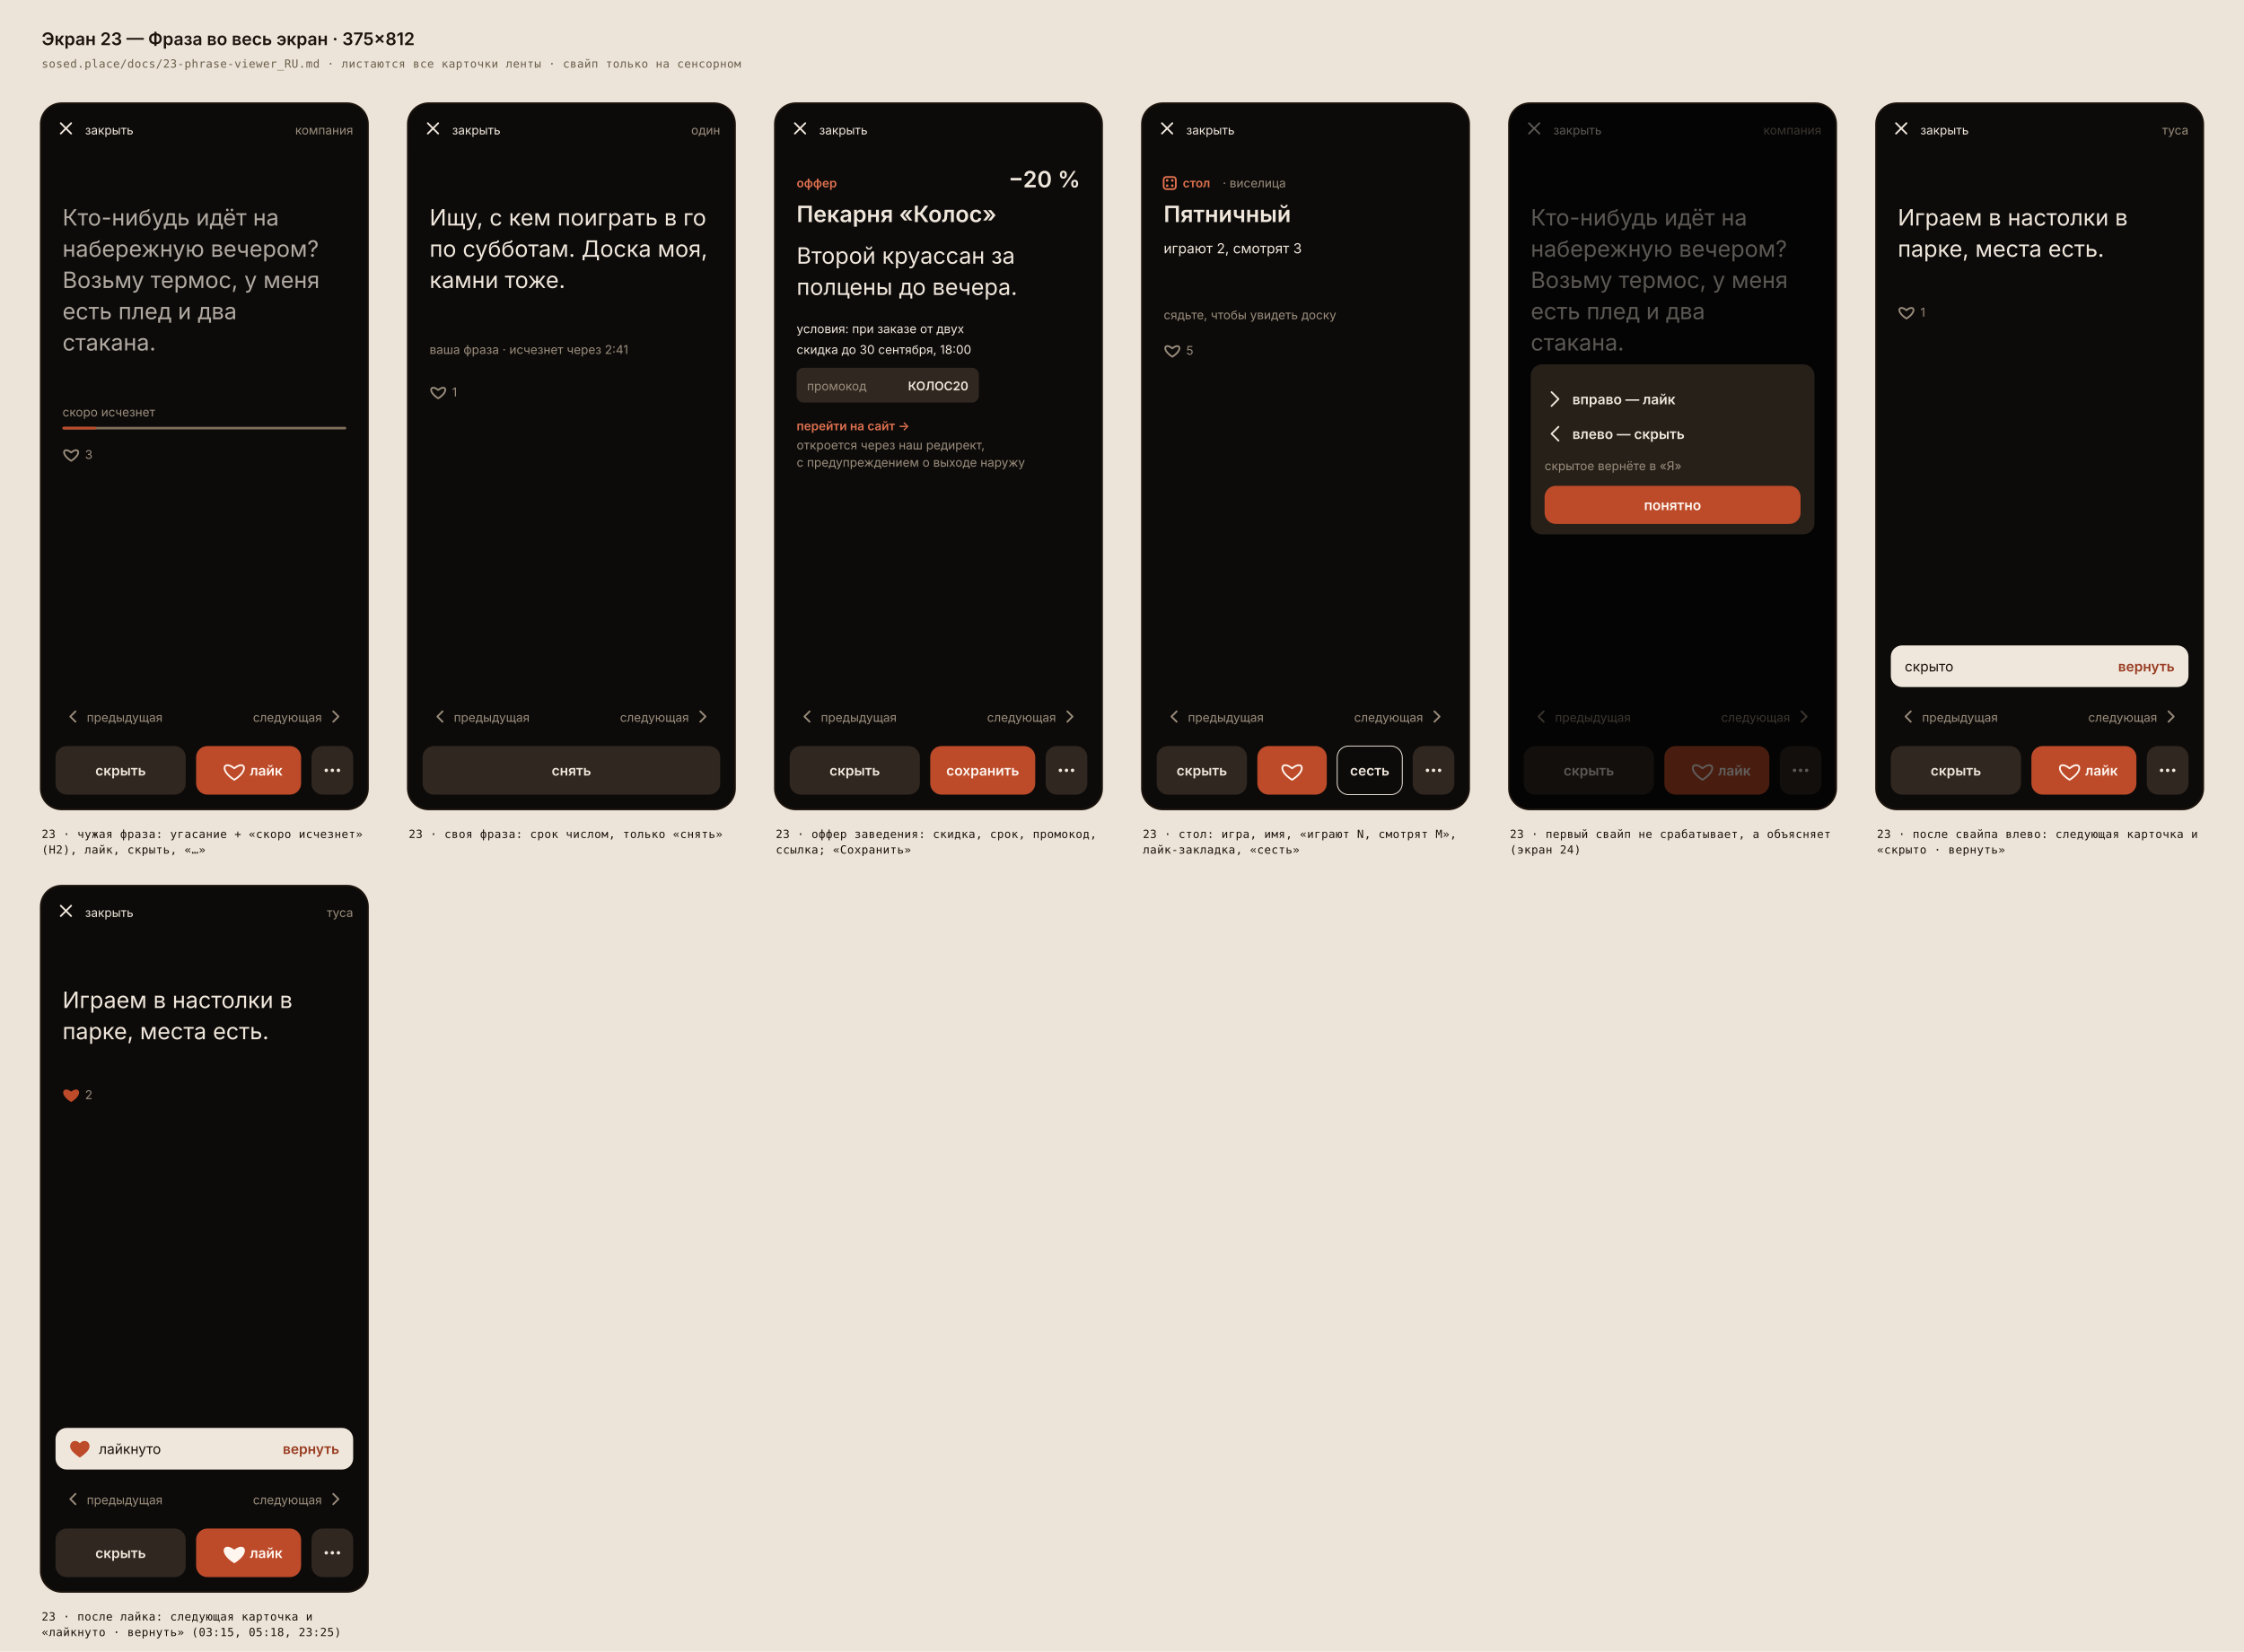
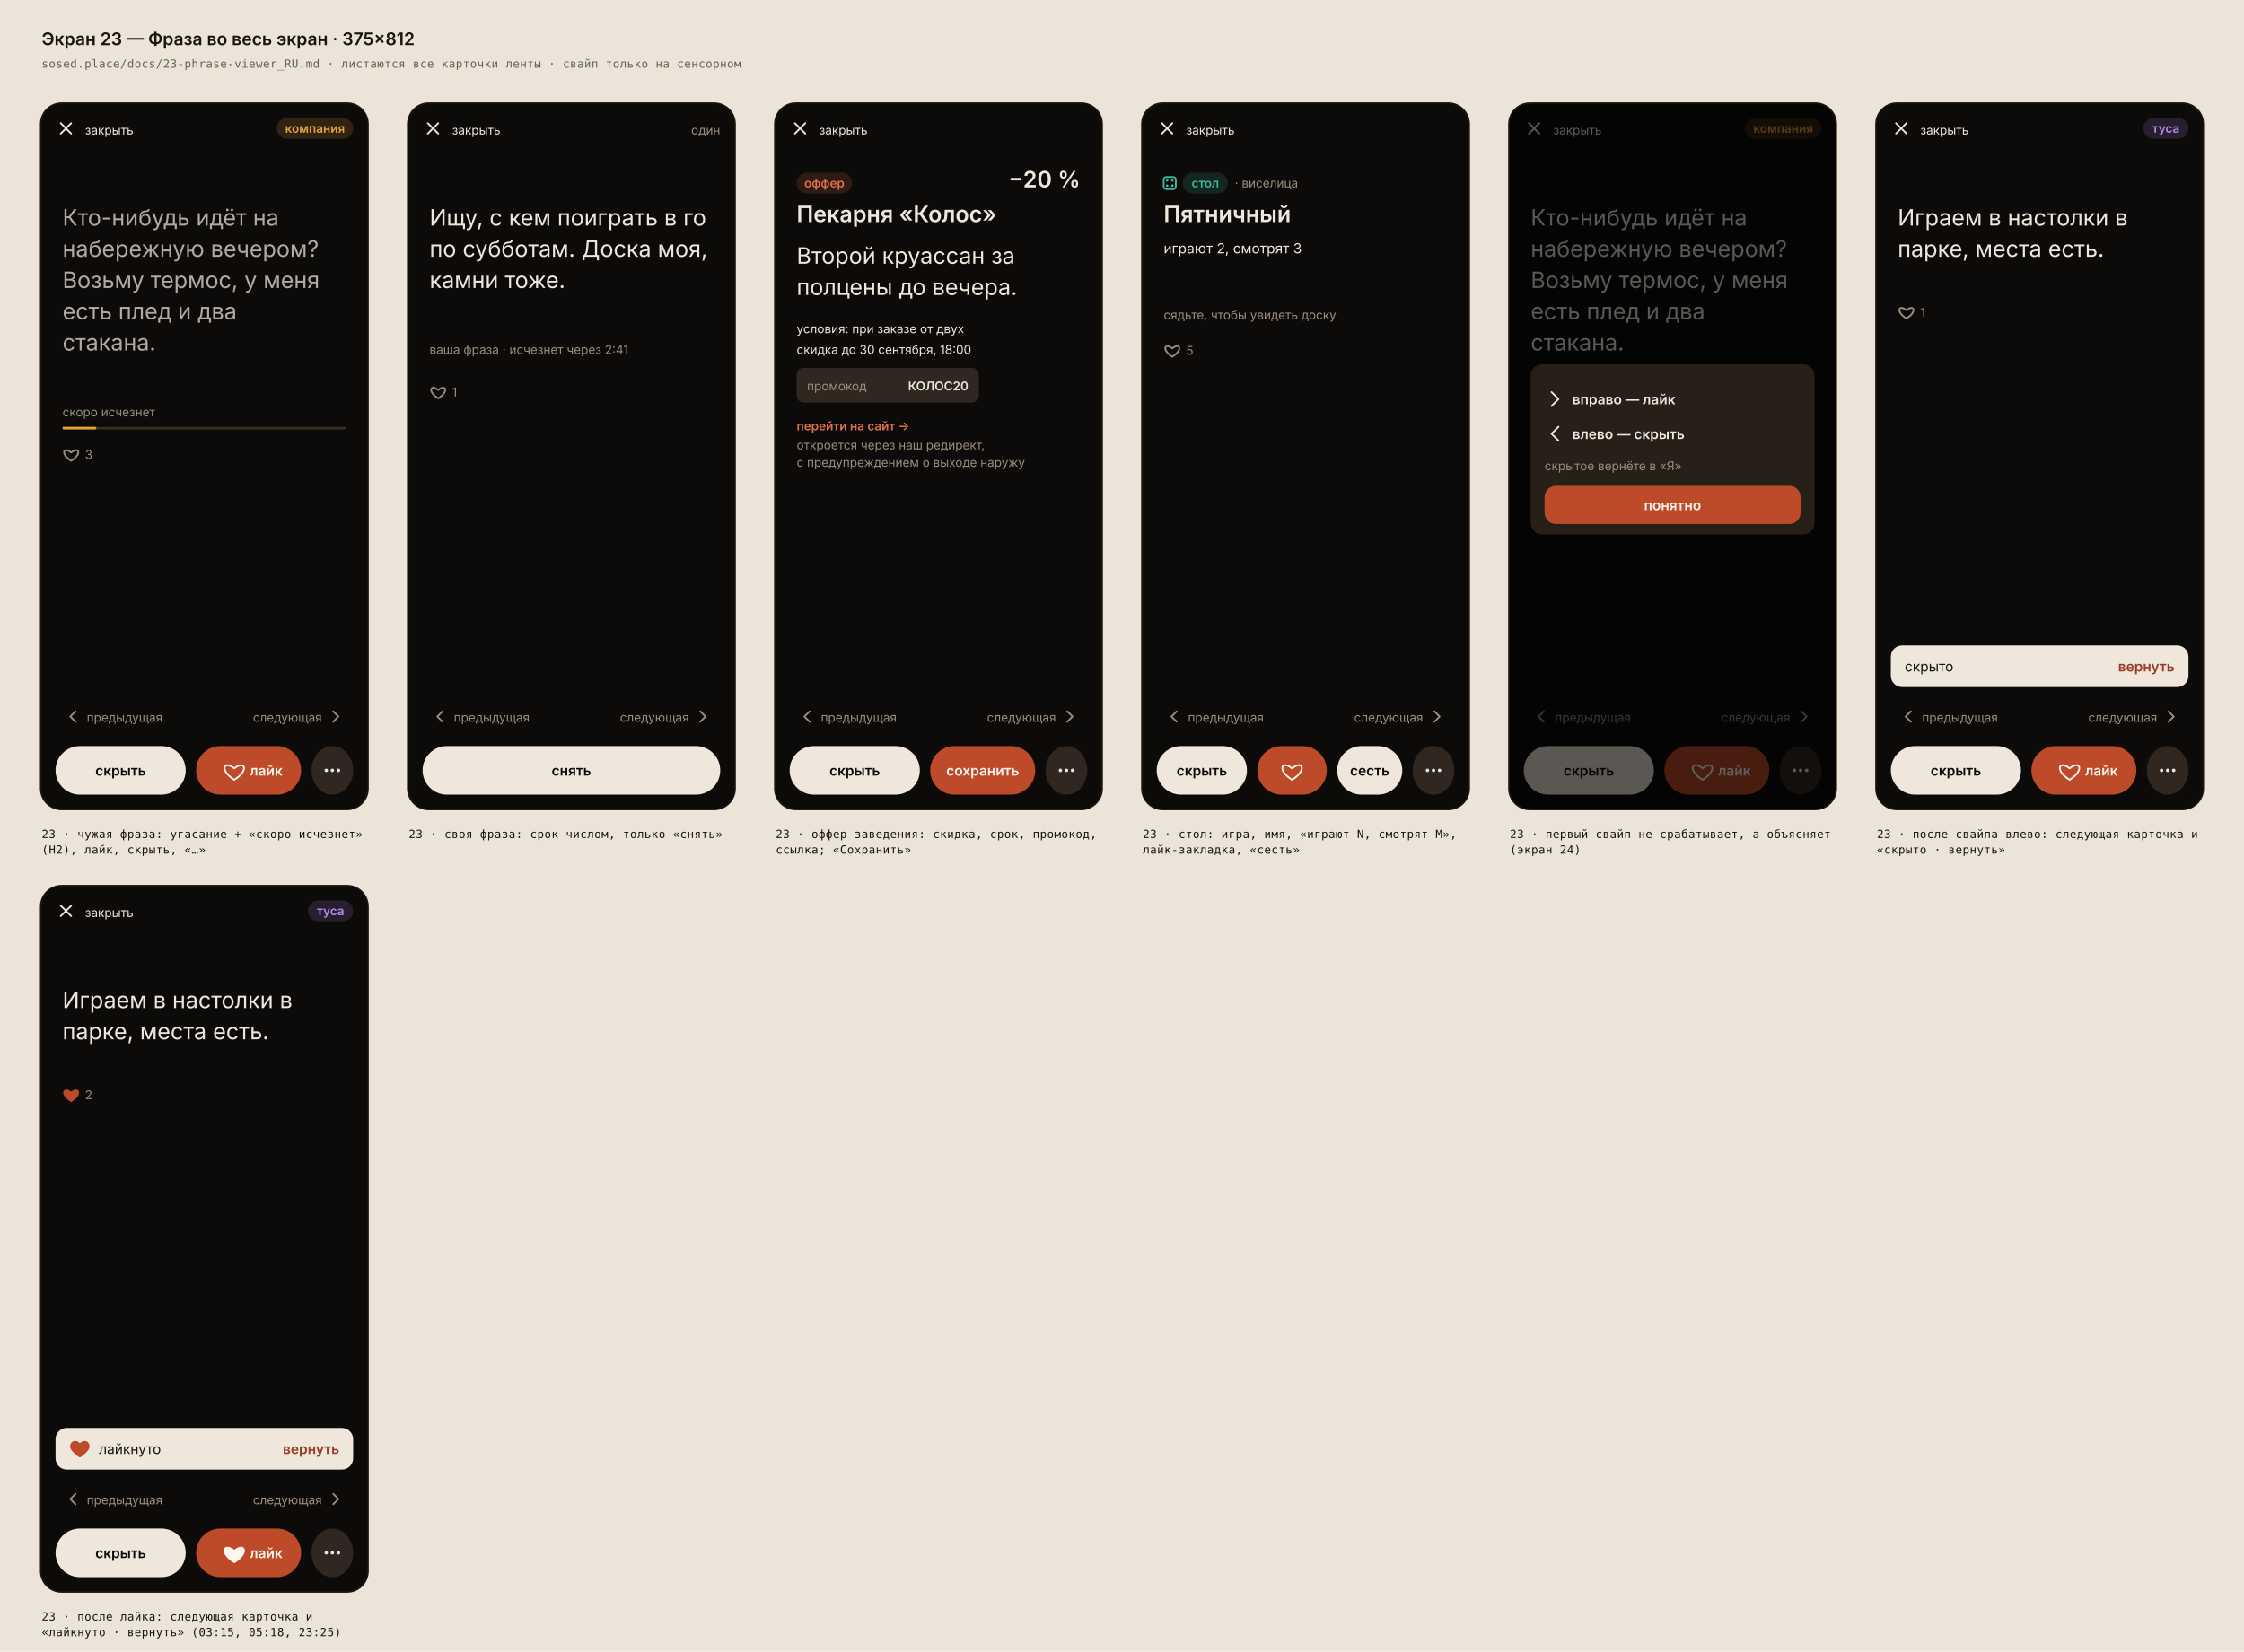
<svg xmlns="http://www.w3.org/2000/svg" width="2586" height="1904" viewBox="0 0 2586 1904">
  <style>
    @font-face { font-family: "Golos Text"; font-weight: 400 600;
      src: url(/fonts/q5uCsoe9Lv5t7Meb31EcExN8hA.woff2) format("woff2"); }
    @font-face { font-family: "JetBrains Mono"; font-weight: 400;
      src: url(/fonts/tDbv2o-flEEny0FZhsfKu5WU4zr3E_BX0PnT8RD8yKwBNntkaToggR7BYRbKPxDcwg.woff2) format("woff2"); }
    text { font-family: "Golos Text", Inter, system-ui, sans-serif; }
    .t16 { font-size: 16px; fill: #f0e7dc; }
    .t16b { font-size: 16px; font-weight: 600; fill: #f0e7dc; }
    .t14 { font-size: 14px; fill: #9a8d7c; }
    .t14fg { font-size: 14px; fill: #f0e7dc; }
    .t14b { font-size: 14px; font-weight: 600; fill: #f0e7dc; }
    .t18b { font-size: 20px; font-weight: 600; fill: #f0e7dc; }
    .t22b { font-size: 26px; font-weight: 600; fill: #f0e7dc; }
    .big { font-size: 26px; fill: #f0e7dc; }
    .acc { font-size: 14px; font-weight: 600; fill: #e0714f; }
    .cap { font-family: "JetBrains Mono", ui-monospace, monospace; font-size: 13px; fill: #6b5f4c; letter-spacing: 0.4px; }
    .capb { font-family: "JetBrains Mono", ui-monospace, monospace; font-size: 13px; fill: #1c140d; letter-spacing: 0.4px; }
    .sheet-title { font-size: 20px; font-weight: 600; fill: #1c140d; }
</style>
  <rect width="2586" height="1904" style="fill:#ece4d8" />
  <text x="48" y="52" class="sheet-title">Экран 23 — Фраза во весь экран · 375×812</text>
  <text x="48" y="78" class="cap">sosed.place/docs/23-phrase-viewer_RU.md · листаются все карточки ленты · свайп только на сенсорном</text>
  <g transform="translate(48,120)">
    <rect x="-1" y="-1" width="377" height="814" rx="24" style="fill:#0d0b0a;stroke:#1c140d;stroke-width:2" />
    <clipPath id="c48">
      <rect x="0" y="0" width="375" height="812" rx="23" />
    </clipPath>
    <g clip-path="url(#c48)">
      <rect x="0" y="0" width="375" height="812" rx="0" style="fill:#0d0b0a" />
      <rect x="0" y="0" width="375" height="56" rx="0" style="fill:#0d0b0a" />
      <rect x="6" y="6" width="44" height="44" rx="8" style="fill:none" />
      <path d="M22.0 22.0 L34.0 34.0 M34.0 22.0 L22.0 34.0" style="stroke:#f0e7dc;stroke-width:2;stroke-linecap:round" />
      <text x="50" y="35" class="t14fg" text-anchor="start">закрыть</text>
-       <text x="359" y="35" class="t14" text-anchor="end">компания</text>
+       <rect x="271" y="16" width="88" height="24" rx="12" style="fill:#e2a33b;fill-opacity:0.16" />
+       <text x="315" y="33" class="t14b" text-anchor="middle" style="fill:#e2a33b">компания</text>
      <text x="24" y="140" class="big" text-anchor="start" style="opacity:0.72">Кто-нибудь идёт на</text>
      <text x="24" y="176" class="big" text-anchor="start" style="opacity:0.72">набережную вечером?</text>
      <text x="24" y="212" class="big" text-anchor="start" style="opacity:0.72">Возьму термос, у меня</text>
      <text x="24" y="248" class="big" text-anchor="start" style="opacity:0.72">есть плед и два</text>
      <text x="24" y="284" class="big" text-anchor="start" style="opacity:0.72">стакана.</text>
      <text x="24" y="360" class="t14" text-anchor="start">скоро исчезнет</text>
-       <rect x="24" y="372" width="327" height="3" rx="1.5" fill="#80705a" />
-       <rect x="24" y="372" width="39" height="3" rx="1.5" fill="#bd4b2a" />
+       <rect x="24" y="372" width="327" height="3" rx="1.5" fill="#3a2e20" />
+       <rect x="24" y="372" width="39" height="3" rx="1.5" fill="#e2a33b" />
      <path d="M34 411.2 C21.2 403.2 25.2 394.4 34 401.6 C42.8 394.4 46.8 403.2 34 411.2 Z" style="fill:none;stroke:#9a8d7c;stroke-width:2;stroke-linejoin:round" />
      <text x="50" y="409" class="t14" text-anchor="start">3</text>
      <rect x="16" y="684" width="160" height="44" rx="8" style="fill:none" />
      <path d="M39.0 700 L33.0 706 L39.0 712" style="fill:none;stroke:#9a8d7c;stroke-width:2;stroke-linecap:round;stroke-linejoin:round" />
      <text x="52" y="712" class="t14" text-anchor="start">предыдущая</text>
      <rect x="199" y="684" width="160" height="44" rx="8" style="fill:none" />
      <text x="323" y="712" class="t14" text-anchor="end">следующая</text>
      <path d="M336.0 700 L342.0 706 L336.0 712" style="fill:none;stroke:#9a8d7c;stroke-width:2;stroke-linecap:round;stroke-linejoin:round" />
-       <rect x="16" y="740" width="150" height="56" rx="13" style="fill:#302720" />
-       <text x="91.0" y="774.0" class="t16b" text-anchor="middle">скрыть</text>
-       <rect x="178" y="740" width="121" height="56" rx="13" style="fill:#bd4b2a" />
+       <rect x="16" y="740" width="150" height="56" rx="28" style="fill:#f0e7dc" />
+       <text x="91.0" y="774.0" class="t16b" text-anchor="middle" style="fill:#0d0b0a">скрыть</text>
+       <rect x="178" y="740" width="121" height="56" rx="28" style="fill:#bd4b2a" />
      <path d="M222 778.9 C204.4 767.9 209.9 755.8 222 765.7 C234.1 755.8 239.6 767.9 222 778.9 Z" style="fill:none;stroke:#fff6f0;stroke-width:2;stroke-linejoin:round" />
      <text x="240" y="774" class="t16b" text-anchor="start" style="fill:#fff6f0">лайк</text>
-       <rect x="311" y="740" width="48" height="56" rx="13" style="fill:#302720" />
+       <rect x="311" y="740" width="48" height="56" rx="28" style="fill:#302720" />
      <circle cx="328" cy="768" r="2" style="fill:#f0e7dc" />
      <circle cx="335" cy="768" r="2" style="fill:#f0e7dc" />
      <circle cx="342" cy="768" r="2" style="fill:#f0e7dc" />
    </g>
  </g>
  <text x="48" y="966" class="capb">23 · чужая фраза: угасание + «скоро исчезнет»</text>
  <text x="48" y="984" class="capb">(Н2), лайк, скрыть, «…»</text>
  <g transform="translate(471,120)">
    <rect x="-1" y="-1" width="377" height="814" rx="24" style="fill:#0d0b0a;stroke:#1c140d;stroke-width:2" />
    <clipPath id="c471">
      <rect x="0" y="0" width="375" height="812" rx="23" />
    </clipPath>
    <g clip-path="url(#c471)">
      <rect x="0" y="0" width="375" height="812" rx="0" style="fill:#0d0b0a" />
      <rect x="0" y="0" width="375" height="56" rx="0" style="fill:#0d0b0a" />
      <rect x="6" y="6" width="44" height="44" rx="8" style="fill:none" />
      <path d="M22.0 22.0 L34.0 34.0 M34.0 22.0 L22.0 34.0" style="stroke:#f0e7dc;stroke-width:2;stroke-linecap:round" />
      <text x="50" y="35" class="t14fg" text-anchor="start">закрыть</text>
      <text x="359" y="35" class="t14" text-anchor="end">один</text>
      <text x="24" y="140" class="big" text-anchor="start">Ищу, с кем поиграть в го</text>
      <text x="24" y="176" class="big" text-anchor="start">по субботам. Доска моя,</text>
      <text x="24" y="212" class="big" text-anchor="start">камни тоже.</text>
      <text x="24" y="288" class="t14" text-anchor="start">ваша фраза · исчезнет через 2:41</text>
      <path d="M34 339.2 C21.2 331.2 25.2 322.4 34 329.6 C42.8 322.4 46.8 331.2 34 339.2 Z" style="fill:none;stroke:#9a8d7c;stroke-width:2;stroke-linejoin:round" />
      <text x="50" y="337" class="t14" text-anchor="start">1</text>
      <rect x="16" y="684" width="160" height="44" rx="8" style="fill:none" />
      <path d="M39.0 700 L33.0 706 L39.0 712" style="fill:none;stroke:#9a8d7c;stroke-width:2;stroke-linecap:round;stroke-linejoin:round" />
      <text x="52" y="712" class="t14" text-anchor="start">предыдущая</text>
      <rect x="199" y="684" width="160" height="44" rx="8" style="fill:none" />
      <text x="323" y="712" class="t14" text-anchor="end">следующая</text>
      <path d="M336.0 700 L342.0 706 L336.0 712" style="fill:none;stroke:#9a8d7c;stroke-width:2;stroke-linecap:round;stroke-linejoin:round" />
-       <rect x="16" y="740" width="343" height="56" rx="13" style="fill:#302720" />
-       <text x="187.5" y="774.0" class="t16b" text-anchor="middle">снять</text>
+       <rect x="16" y="740" width="343" height="56" rx="28" style="fill:#f0e7dc" />
+       <text x="187.5" y="774.0" class="t16b" text-anchor="middle" style="fill:#0d0b0a">снять</text>
    </g>
  </g>
  <text x="471" y="966" class="capb">23 · своя фраза: срок числом, только «снять»</text>
  <g transform="translate(894,120)">
    <rect x="-1" y="-1" width="377" height="814" rx="24" style="fill:#0d0b0a;stroke:#1c140d;stroke-width:2" />
    <clipPath id="c894">
      <rect x="0" y="0" width="375" height="812" rx="23" />
    </clipPath>
    <g clip-path="url(#c894)">
      <rect x="0" y="0" width="375" height="812" rx="0" style="fill:#0d0b0a" />
      <rect x="0" y="0" width="375" height="56" rx="0" style="fill:#0d0b0a" />
      <rect x="6" y="6" width="44" height="44" rx="8" style="fill:none" />
      <path d="M22.0 22.0 L34.0 34.0 M34.0 22.0 L22.0 34.0" style="stroke:#f0e7dc;stroke-width:2;stroke-linecap:round" />
      <text x="50" y="35" class="t14fg" text-anchor="start">закрыть</text>
-       <text x="24" y="96" class="acc" text-anchor="start">оффер</text>
+       <rect x="24" y="79" width="64" height="24" rx="12" style="fill:#e0714f;fill-opacity:0.16" />
+       <text x="56" y="96" class="t14b" text-anchor="middle" style="fill:#e0714f">оффер</text>
      <text x="351" y="96" class="t22b" text-anchor="end">−20 %</text>
      <text x="24" y="136" class="t22b" text-anchor="start">Пекарня «Колос»</text>
      <text x="24" y="184" class="big" text-anchor="start">Второй круассан за</text>
      <text x="24" y="220" class="big" text-anchor="start">полцены до вечера.</text>
      <text x="24" y="264" class="t14fg" text-anchor="start">условия: при заказе от двух</text>
      <text x="24" y="288" class="t14fg" text-anchor="start">скидка до 30 сентября, 18:00</text>
      <rect x="24" y="304" width="210" height="40" rx="8" style="fill:#302720" />
      <text x="36" y="330" class="t14" text-anchor="start">промокод</text>
      <text x="222" y="330" class="t14b" text-anchor="end">КОЛОС20</text>
      <text x="24" y="376" class="acc" text-anchor="start">перейти на сайт →</text>
      <text x="24" y="398" class="t14" text-anchor="start">откроется через наш редирект,</text>
      <text x="24" y="418" class="t14" text-anchor="start">с предупреждением о выходе наружу</text>
      <rect x="16" y="684" width="160" height="44" rx="8" style="fill:none" />
      <path d="M39.0 700 L33.0 706 L39.0 712" style="fill:none;stroke:#9a8d7c;stroke-width:2;stroke-linecap:round;stroke-linejoin:round" />
      <text x="52" y="712" class="t14" text-anchor="start">предыдущая</text>
      <rect x="199" y="684" width="160" height="44" rx="8" style="fill:none" />
      <text x="323" y="712" class="t14" text-anchor="end">следующая</text>
      <path d="M336.0 700 L342.0 706 L336.0 712" style="fill:none;stroke:#9a8d7c;stroke-width:2;stroke-linecap:round;stroke-linejoin:round" />
-       <rect x="16" y="740" width="150" height="56" rx="13" style="fill:#302720" />
-       <text x="91.0" y="774.0" class="t16b" text-anchor="middle">скрыть</text>
-       <rect x="178" y="740" width="121" height="56" rx="13" style="fill:#bd4b2a" />
+       <rect x="16" y="740" width="150" height="56" rx="28" style="fill:#f0e7dc" />
+       <text x="91.0" y="774.0" class="t16b" text-anchor="middle" style="fill:#0d0b0a">скрыть</text>
+       <rect x="178" y="740" width="121" height="56" rx="28" style="fill:#bd4b2a" />
      <text x="238.5" y="774.0" class="t16b" text-anchor="middle" style="fill:#fff6f0">сохранить</text>
-       <rect x="311" y="740" width="48" height="56" rx="13" style="fill:#302720" />
+       <rect x="311" y="740" width="48" height="56" rx="28" style="fill:#302720" />
      <circle cx="328" cy="768" r="2" style="fill:#f0e7dc" />
      <circle cx="335" cy="768" r="2" style="fill:#f0e7dc" />
      <circle cx="342" cy="768" r="2" style="fill:#f0e7dc" />
    </g>
  </g>
  <text x="894" y="966" class="capb">23 · оффер заведения: скидка, срок, промокод,</text>
  <text x="894" y="984" class="capb">ссылка; «Сохранить»</text>
  <g transform="translate(1317,120)">
    <rect x="-1" y="-1" width="377" height="814" rx="24" style="fill:#0d0b0a;stroke:#1c140d;stroke-width:2" />
    <clipPath id="c1317">
      <rect x="0" y="0" width="375" height="812" rx="23" />
    </clipPath>
    <g clip-path="url(#c1317)">
      <rect x="0" y="0" width="375" height="812" rx="0" style="fill:#0d0b0a" />
      <rect x="0" y="0" width="375" height="56" rx="0" style="fill:#0d0b0a" />
      <rect x="6" y="6" width="44" height="44" rx="8" style="fill:none" />
      <path d="M22.0 22.0 L34.0 34.0 M34.0 22.0 L22.0 34.0" style="stroke:#f0e7dc;stroke-width:2;stroke-linecap:round" />
      <text x="50" y="35" class="t14fg" text-anchor="start">закрыть</text>
-       <rect x="24" y="84" width="14" height="14" rx="3" fill="none" stroke="#e0714f" stroke-width="2" />
-       <circle cx="28" cy="88" r="1.5" fill="#e0714f" />
-       <circle cx="34" cy="88" r="1.5" fill="#e0714f" />
-       <circle cx="28" cy="94" r="1.5" fill="#e0714f" />
-       <circle cx="34" cy="94" r="1.5" fill="#e0714f" />
-       <text x="46" y="96" class="acc" text-anchor="start">стол</text>
-       <text x="92" y="96" class="t14" text-anchor="start">· виселица</text>
+       <rect x="24" y="84" width="14" height="14" rx="3" fill="none" stroke="#3fb59a" stroke-width="2" />
+       <circle cx="28" cy="88" r="1.5" fill="#3fb59a" />
+       <circle cx="34" cy="88" r="1.5" fill="#3fb59a" />
+       <circle cx="28" cy="94" r="1.5" fill="#3fb59a" />
+       <circle cx="34" cy="94" r="1.5" fill="#3fb59a" />
+       <rect x="46" y="79" width="52" height="24" rx="12" style="fill:#3fb59a;fill-opacity:0.16" />
+       <text x="72" y="96" class="t14b" text-anchor="middle" style="fill:#3fb59a">стол</text>
+       <text x="106" y="96" class="t14" text-anchor="start">· виселица</text>
      <text x="24" y="136" class="t22b" text-anchor="start">Пятничный</text>
      <text x="24" y="172" class="t16" text-anchor="start">играют 2, смотрят 3</text>
      <text x="24" y="248" class="t14" text-anchor="start">сядьте, чтобы увидеть доску</text>
      <path d="M34 291.2 C21.2 283.2 25.2 274.4 34 281.6 C42.8 274.4 46.8 283.2 34 291.2 Z" style="fill:none;stroke:#9a8d7c;stroke-width:2;stroke-linejoin:round" />
      <text x="50" y="289" class="t14" text-anchor="start">5</text>
      <rect x="16" y="684" width="160" height="44" rx="8" style="fill:none" />
      <path d="M39.0 700 L33.0 706 L39.0 712" style="fill:none;stroke:#9a8d7c;stroke-width:2;stroke-linecap:round;stroke-linejoin:round" />
      <text x="52" y="712" class="t14" text-anchor="start">предыдущая</text>
      <rect x="199" y="684" width="160" height="44" rx="8" style="fill:none" />
      <text x="323" y="712" class="t14" text-anchor="end">следующая</text>
      <path d="M336.0 700 L342.0 706 L336.0 712" style="fill:none;stroke:#9a8d7c;stroke-width:2;stroke-linecap:round;stroke-linejoin:round" />
-       <rect x="16" y="740" width="104" height="56" rx="13" style="fill:#302720" />
-       <text x="68.0" y="774.0" class="t16b" text-anchor="middle">скрыть</text>
-       <rect x="132" y="740" width="80" height="56" rx="13" style="fill:#bd4b2a" />
+       <rect x="16" y="740" width="104" height="56" rx="28" style="fill:#f0e7dc" />
+       <text x="68.0" y="774.0" class="t16b" text-anchor="middle" style="fill:#0d0b0a">скрыть</text>
+       <rect x="132" y="740" width="80" height="56" rx="28" style="fill:#bd4b2a" />
      <path d="M172 778.9 C154.4 767.9 159.9 755.8 172 765.7 C184.1 755.8 189.6 767.9 172 778.9 Z" style="fill:none;stroke:#fff6f0;stroke-width:2;stroke-linejoin:round" />
-       <rect x="224" y="740" width="75" height="56" rx="13" style="fill:none;stroke:#f0e7dc;stroke-width:1" />
-       <text x="261.5" y="774.0" class="t16b" text-anchor="middle">сесть</text>
-       <rect x="311" y="740" width="48" height="56" rx="13" style="fill:#302720" />
+       <rect x="224" y="740" width="75" height="56" rx="28" style="fill:#f0e7dc" />
+       <text x="261.5" y="774.0" class="t16b" text-anchor="middle" style="fill:#0d0b0a">сесть</text>
+       <rect x="311" y="740" width="48" height="56" rx="28" style="fill:#302720" />
      <circle cx="328" cy="768" r="2" style="fill:#f0e7dc" />
      <circle cx="335" cy="768" r="2" style="fill:#f0e7dc" />
      <circle cx="342" cy="768" r="2" style="fill:#f0e7dc" />
    </g>
  </g>
  <text x="1317" y="966" class="capb">23 · стол: игра, имя, «играют N, смотрят M»,</text>
  <text x="1317" y="984" class="capb">лайк-закладка, «сесть»</text>
  <g transform="translate(1740,120)">
    <rect x="-1" y="-1" width="377" height="814" rx="24" style="fill:#0d0b0a;stroke:#1c140d;stroke-width:2" />
    <clipPath id="c1740">
      <rect x="0" y="0" width="375" height="812" rx="23" />
    </clipPath>
    <g clip-path="url(#c1740)">
      <rect x="0" y="0" width="375" height="812" rx="0" style="fill:#0d0b0a" />
      <rect x="0" y="0" width="375" height="56" rx="0" style="fill:#0d0b0a" />
      <rect x="6" y="6" width="44" height="44" rx="8" style="fill:none" />
      <path d="M22.0 22.0 L34.0 34.0 M34.0 22.0 L22.0 34.0" style="stroke:#f0e7dc;stroke-width:2;stroke-linecap:round" />
      <text x="50" y="35" class="t14fg" text-anchor="start">закрыть</text>
-       <text x="359" y="35" class="t14" text-anchor="end">компания</text>
+       <rect x="271" y="16" width="88" height="24" rx="12" style="fill:#e2a33b;fill-opacity:0.16" />
+       <text x="315" y="33" class="t14b" text-anchor="middle" style="fill:#e2a33b">компания</text>
      <text x="24" y="140" class="big" text-anchor="start">Кто-нибудь идёт на</text>
      <text x="24" y="176" class="big" text-anchor="start">набережную вечером?</text>
      <text x="24" y="212" class="big" text-anchor="start">Возьму термос, у меня</text>
      <text x="24" y="248" class="big" text-anchor="start">есть плед и два</text>
      <text x="24" y="284" class="big" text-anchor="start">стакана.</text>
      <rect x="16" y="684" width="160" height="44" rx="8" style="fill:none" />
      <path d="M39.0 700 L33.0 706 L39.0 712" style="fill:none;stroke:#9a8d7c;stroke-width:2;stroke-linecap:round;stroke-linejoin:round" />
      <text x="52" y="712" class="t14" text-anchor="start">предыдущая</text>
      <rect x="199" y="684" width="160" height="44" rx="8" style="fill:none" />
      <text x="323" y="712" class="t14" text-anchor="end">следующая</text>
      <path d="M336.0 700 L342.0 706 L336.0 712" style="fill:none;stroke:#9a8d7c;stroke-width:2;stroke-linecap:round;stroke-linejoin:round" />
-       <rect x="16" y="740" width="150" height="56" rx="13" style="fill:#302720" />
-       <text x="91.0" y="774.0" class="t16b" text-anchor="middle">скрыть</text>
-       <rect x="178" y="740" width="121" height="56" rx="13" style="fill:#bd4b2a" />
+       <rect x="16" y="740" width="150" height="56" rx="28" style="fill:#f0e7dc" />
+       <text x="91.0" y="774.0" class="t16b" text-anchor="middle" style="fill:#0d0b0a">скрыть</text>
+       <rect x="178" y="740" width="121" height="56" rx="28" style="fill:#bd4b2a" />
      <path d="M222 778.9 C204.4 767.9 209.9 755.8 222 765.7 C234.1 755.8 239.6 767.9 222 778.9 Z" style="fill:none;stroke:#fff6f0;stroke-width:2;stroke-linejoin:round" />
      <text x="240" y="774" class="t16b" text-anchor="start" style="fill:#fff6f0">лайк</text>
-       <rect x="311" y="740" width="48" height="56" rx="13" style="fill:#302720" />
+       <rect x="311" y="740" width="48" height="56" rx="28" style="fill:#302720" />
      <circle cx="328" cy="768" r="2" style="fill:#f0e7dc" />
      <circle cx="335" cy="768" r="2" style="fill:#f0e7dc" />
      <circle cx="342" cy="768" r="2" style="fill:#f0e7dc" />
      <rect x="0" y="0" width="375" height="812" rx="0" style="fill:#000000" opacity="0.62" />
      <rect x="24" y="300" width="327" height="196" rx="13" style="fill:#262019" />
      <path d="M48.0 332 L56.0 340 L48.0 348" style="fill:none;stroke:#f0e7dc;stroke-width:2;stroke-linecap:round;stroke-linejoin:round" />
      <text x="72" y="346" class="t16b" text-anchor="start">вправо — лайк</text>
      <path d="M56.0 372 L48.0 380 L56.0 388" style="fill:none;stroke:#f0e7dc;stroke-width:2;stroke-linecap:round;stroke-linejoin:round" />
      <text x="72" y="386" class="t16b" text-anchor="start">влево — скрыть</text>
      <text x="40" y="422" class="t14" text-anchor="start">скрытое вернёте в «Я»</text>
      <rect x="40" y="440" width="295" height="44" rx="13" style="fill:#bd4b2a" />
      <text x="187.5" y="468.0" class="t16b" text-anchor="middle" style="fill:#fff6f0">понятно</text>
    </g>
  </g>
  <text x="1740" y="966" class="capb">23 · первый свайп не срабатывает, а объясняет</text>
  <text x="1740" y="984" class="capb">(экран 24)</text>
  <g transform="translate(2163,120)">
    <rect x="-1" y="-1" width="377" height="814" rx="24" style="fill:#0d0b0a;stroke:#1c140d;stroke-width:2" />
    <clipPath id="c2163">
      <rect x="0" y="0" width="375" height="812" rx="23" />
    </clipPath>
    <g clip-path="url(#c2163)">
      <rect x="0" y="0" width="375" height="812" rx="0" style="fill:#0d0b0a" />
      <rect x="0" y="0" width="375" height="56" rx="0" style="fill:#0d0b0a" />
      <rect x="6" y="6" width="44" height="44" rx="8" style="fill:none" />
      <path d="M22.0 22.0 L34.0 34.0 M34.0 22.0 L22.0 34.0" style="stroke:#f0e7dc;stroke-width:2;stroke-linecap:round" />
      <text x="50" y="35" class="t14fg" text-anchor="start">закрыть</text>
-       <text x="359" y="35" class="t14" text-anchor="end">туса</text>
+       <rect x="307" y="16" width="52" height="24" rx="12" style="fill:#b48cf2;fill-opacity:0.16" />
+       <text x="333" y="33" class="t14b" text-anchor="middle" style="fill:#b48cf2">туса</text>
      <text x="24" y="140" class="big" text-anchor="start">Играем в настолки в</text>
      <text x="24" y="176" class="big" text-anchor="start">парке, места есть.</text>
      <path d="M34 247.2 C21.2 239.2 25.2 230.4 34 237.6 C42.8 230.4 46.8 239.2 34 247.2 Z" style="fill:none;stroke:#9a8d7c;stroke-width:2;stroke-linejoin:round" />
      <text x="50" y="245" class="t14" text-anchor="start">1</text>
      <rect x="16" y="624" width="343" height="48" rx="13" style="fill:#f0e7dc" />
      <text x="32" y="654" class="t16" text-anchor="start" style="fill:#1c140d">скрыто</text>
      <text x="343" y="654" class="t16b" text-anchor="end" style="fill:#983c22">вернуть</text>
      <rect x="16" y="684" width="160" height="44" rx="8" style="fill:none" />
      <path d="M39.0 700 L33.0 706 L39.0 712" style="fill:none;stroke:#9a8d7c;stroke-width:2;stroke-linecap:round;stroke-linejoin:round" />
      <text x="52" y="712" class="t14" text-anchor="start">предыдущая</text>
      <rect x="199" y="684" width="160" height="44" rx="8" style="fill:none" />
      <text x="323" y="712" class="t14" text-anchor="end">следующая</text>
      <path d="M336.0 700 L342.0 706 L336.0 712" style="fill:none;stroke:#9a8d7c;stroke-width:2;stroke-linecap:round;stroke-linejoin:round" />
-       <rect x="16" y="740" width="150" height="56" rx="13" style="fill:#302720" />
-       <text x="91.0" y="774.0" class="t16b" text-anchor="middle">скрыть</text>
-       <rect x="178" y="740" width="121" height="56" rx="13" style="fill:#bd4b2a" />
+       <rect x="16" y="740" width="150" height="56" rx="28" style="fill:#f0e7dc" />
+       <text x="91.0" y="774.0" class="t16b" text-anchor="middle" style="fill:#0d0b0a">скрыть</text>
+       <rect x="178" y="740" width="121" height="56" rx="28" style="fill:#bd4b2a" />
      <path d="M222 778.9 C204.4 767.9 209.9 755.8 222 765.7 C234.1 755.8 239.6 767.9 222 778.9 Z" style="fill:none;stroke:#fff6f0;stroke-width:2;stroke-linejoin:round" />
      <text x="240" y="774" class="t16b" text-anchor="start" style="fill:#fff6f0">лайк</text>
-       <rect x="311" y="740" width="48" height="56" rx="13" style="fill:#302720" />
+       <rect x="311" y="740" width="48" height="56" rx="28" style="fill:#302720" />
      <circle cx="328" cy="768" r="2" style="fill:#f0e7dc" />
      <circle cx="335" cy="768" r="2" style="fill:#f0e7dc" />
      <circle cx="342" cy="768" r="2" style="fill:#f0e7dc" />
    </g>
  </g>
  <text x="2163" y="966" class="capb">23 · после свайпа влево: следующая карточка и</text>
  <text x="2163" y="984" class="capb">«скрыто · вернуть»</text>
  <g transform="translate(48,1022)">
    <rect x="-1" y="-1" width="377" height="814" rx="24" style="fill:#0d0b0a;stroke:#1c140d;stroke-width:2" />
    <clipPath id="c48b">
      <rect x="0" y="0" width="375" height="812" rx="24" />
    </clipPath>
    <g clip-path="url(#c48b)">
      <rect x="0" y="0" width="375" height="812" rx="0" style="fill:#0d0b0a" />
      <rect x="0" y="0" width="375" height="56" rx="0" style="fill:#0d0b0a" />
      <rect x="6" y="6" width="44" height="44" rx="8" style="fill:none" />
      <path d="M22.0 22.0 L34.0 34.0 M34.0 22.0 L22.0 34.0" style="stroke:#f0e7dc;stroke-width:2;stroke-linecap:round" />
      <text x="50" y="35" class="t14fg" text-anchor="start">закрыть</text>
-       <text x="359" y="35" class="t14" text-anchor="end">туса</text>
+       <rect x="307" y="16" width="52" height="24" rx="12" style="fill:#b48cf2;fill-opacity:0.16" />
+       <text x="333" y="33" class="t14b" text-anchor="middle" style="fill:#b48cf2">туса</text>
      <text x="24" y="140" class="big" text-anchor="start">Играем в настолки в</text>
      <text x="24" y="176" class="big" text-anchor="start">парке, места есть.</text>
      <path d="M34 247.2 C21.2 239.2 25.2 230.4 34 237.6 C42.8 230.4 46.8 239.2 34 247.2 Z" style="fill:#bd4b2a;stroke:#bd4b2a;stroke-width:2;stroke-linejoin:round" />
      <text x="50" y="245" class="t14" text-anchor="start">2</text>
      <rect x="16" y="624" width="343" height="48" rx="13" style="fill:#f0e7dc" />
      <path transform="translate(32,636)" d="M12 21s-7-4.5-9.5-9C.5 8 3 4 6.5 4c2 0 3.5 1 5.5 3 2-2 3.5-3 5.5-3C21 4 23.5 8 21.5 12 19 16.5 12 21 12 21z" style="fill:#bd4b2a;stroke:#bd4b2a;stroke-width:2" />
      <text x="66" y="654" class="t16" text-anchor="start" style="fill:#1c140d">лайкнуто</text>
      <rect x="271" y="626" width="88" height="44" fill="none" data-hit="44" />
      <text x="343" y="654" class="t16b" text-anchor="end" style="fill:#983c22">вернуть</text>
      <rect x="16" y="684" width="160" height="44" rx="8" style="fill:none" />
      <path d="M39.0 700 L33.0 706 L39.0 712" style="fill:none;stroke:#9a8d7c;stroke-width:2;stroke-linecap:round;stroke-linejoin:round" />
      <text x="52" y="712" class="t14" text-anchor="start">предыдущая</text>
      <rect x="199" y="684" width="160" height="44" rx="8" style="fill:none" />
      <text x="323" y="712" class="t14" text-anchor="end">следующая</text>
      <path d="M336.0 700 L342.0 706 L336.0 712" style="fill:none;stroke:#9a8d7c;stroke-width:2;stroke-linecap:round;stroke-linejoin:round" />
-       <rect x="16" y="740" width="150" height="56" rx="13" style="fill:#302720" />
-       <text x="91.0" y="774.0" class="t16b" text-anchor="middle">скрыть</text>
-       <rect x="178" y="740" width="121" height="56" rx="13" style="fill:#bd4b2a" />
+       <rect x="16" y="740" width="150" height="56" rx="28" style="fill:#f0e7dc" />
+       <text x="91.0" y="774.0" class="t16b" text-anchor="middle" style="fill:#0d0b0a">скрыть</text>
+       <rect x="178" y="740" width="121" height="56" rx="28" style="fill:#bd4b2a" />
      <path d="M222 778.9 C204.4 767.9 209.9 755.8 222 765.7 C234.1 755.8 239.6 767.9 222 778.9 Z" style="fill:#fff6f0;stroke:#fff6f0;stroke-width:2;stroke-linejoin:round" />
      <text x="240" y="774" class="t16b" text-anchor="start" style="fill:#fff6f0">лайк</text>
-       <rect x="311" y="740" width="48" height="56" rx="13" style="fill:#302720" />
+       <rect x="311" y="740" width="48" height="56" rx="28" style="fill:#302720" />
      <circle cx="328" cy="768" r="2" style="fill:#f0e7dc" />
      <circle cx="335" cy="768" r="2" style="fill:#f0e7dc" />
      <circle cx="342" cy="768" r="2" style="fill:#f0e7dc" />
    </g>
  </g>
  <text x="48" y="1868" class="capb">23 · после лайка: следующая карточка и</text>
  <text x="48" y="1886" class="capb">«лайкнуто · вернуть» (03:15, 05:18, 23:25)</text>
</svg>
